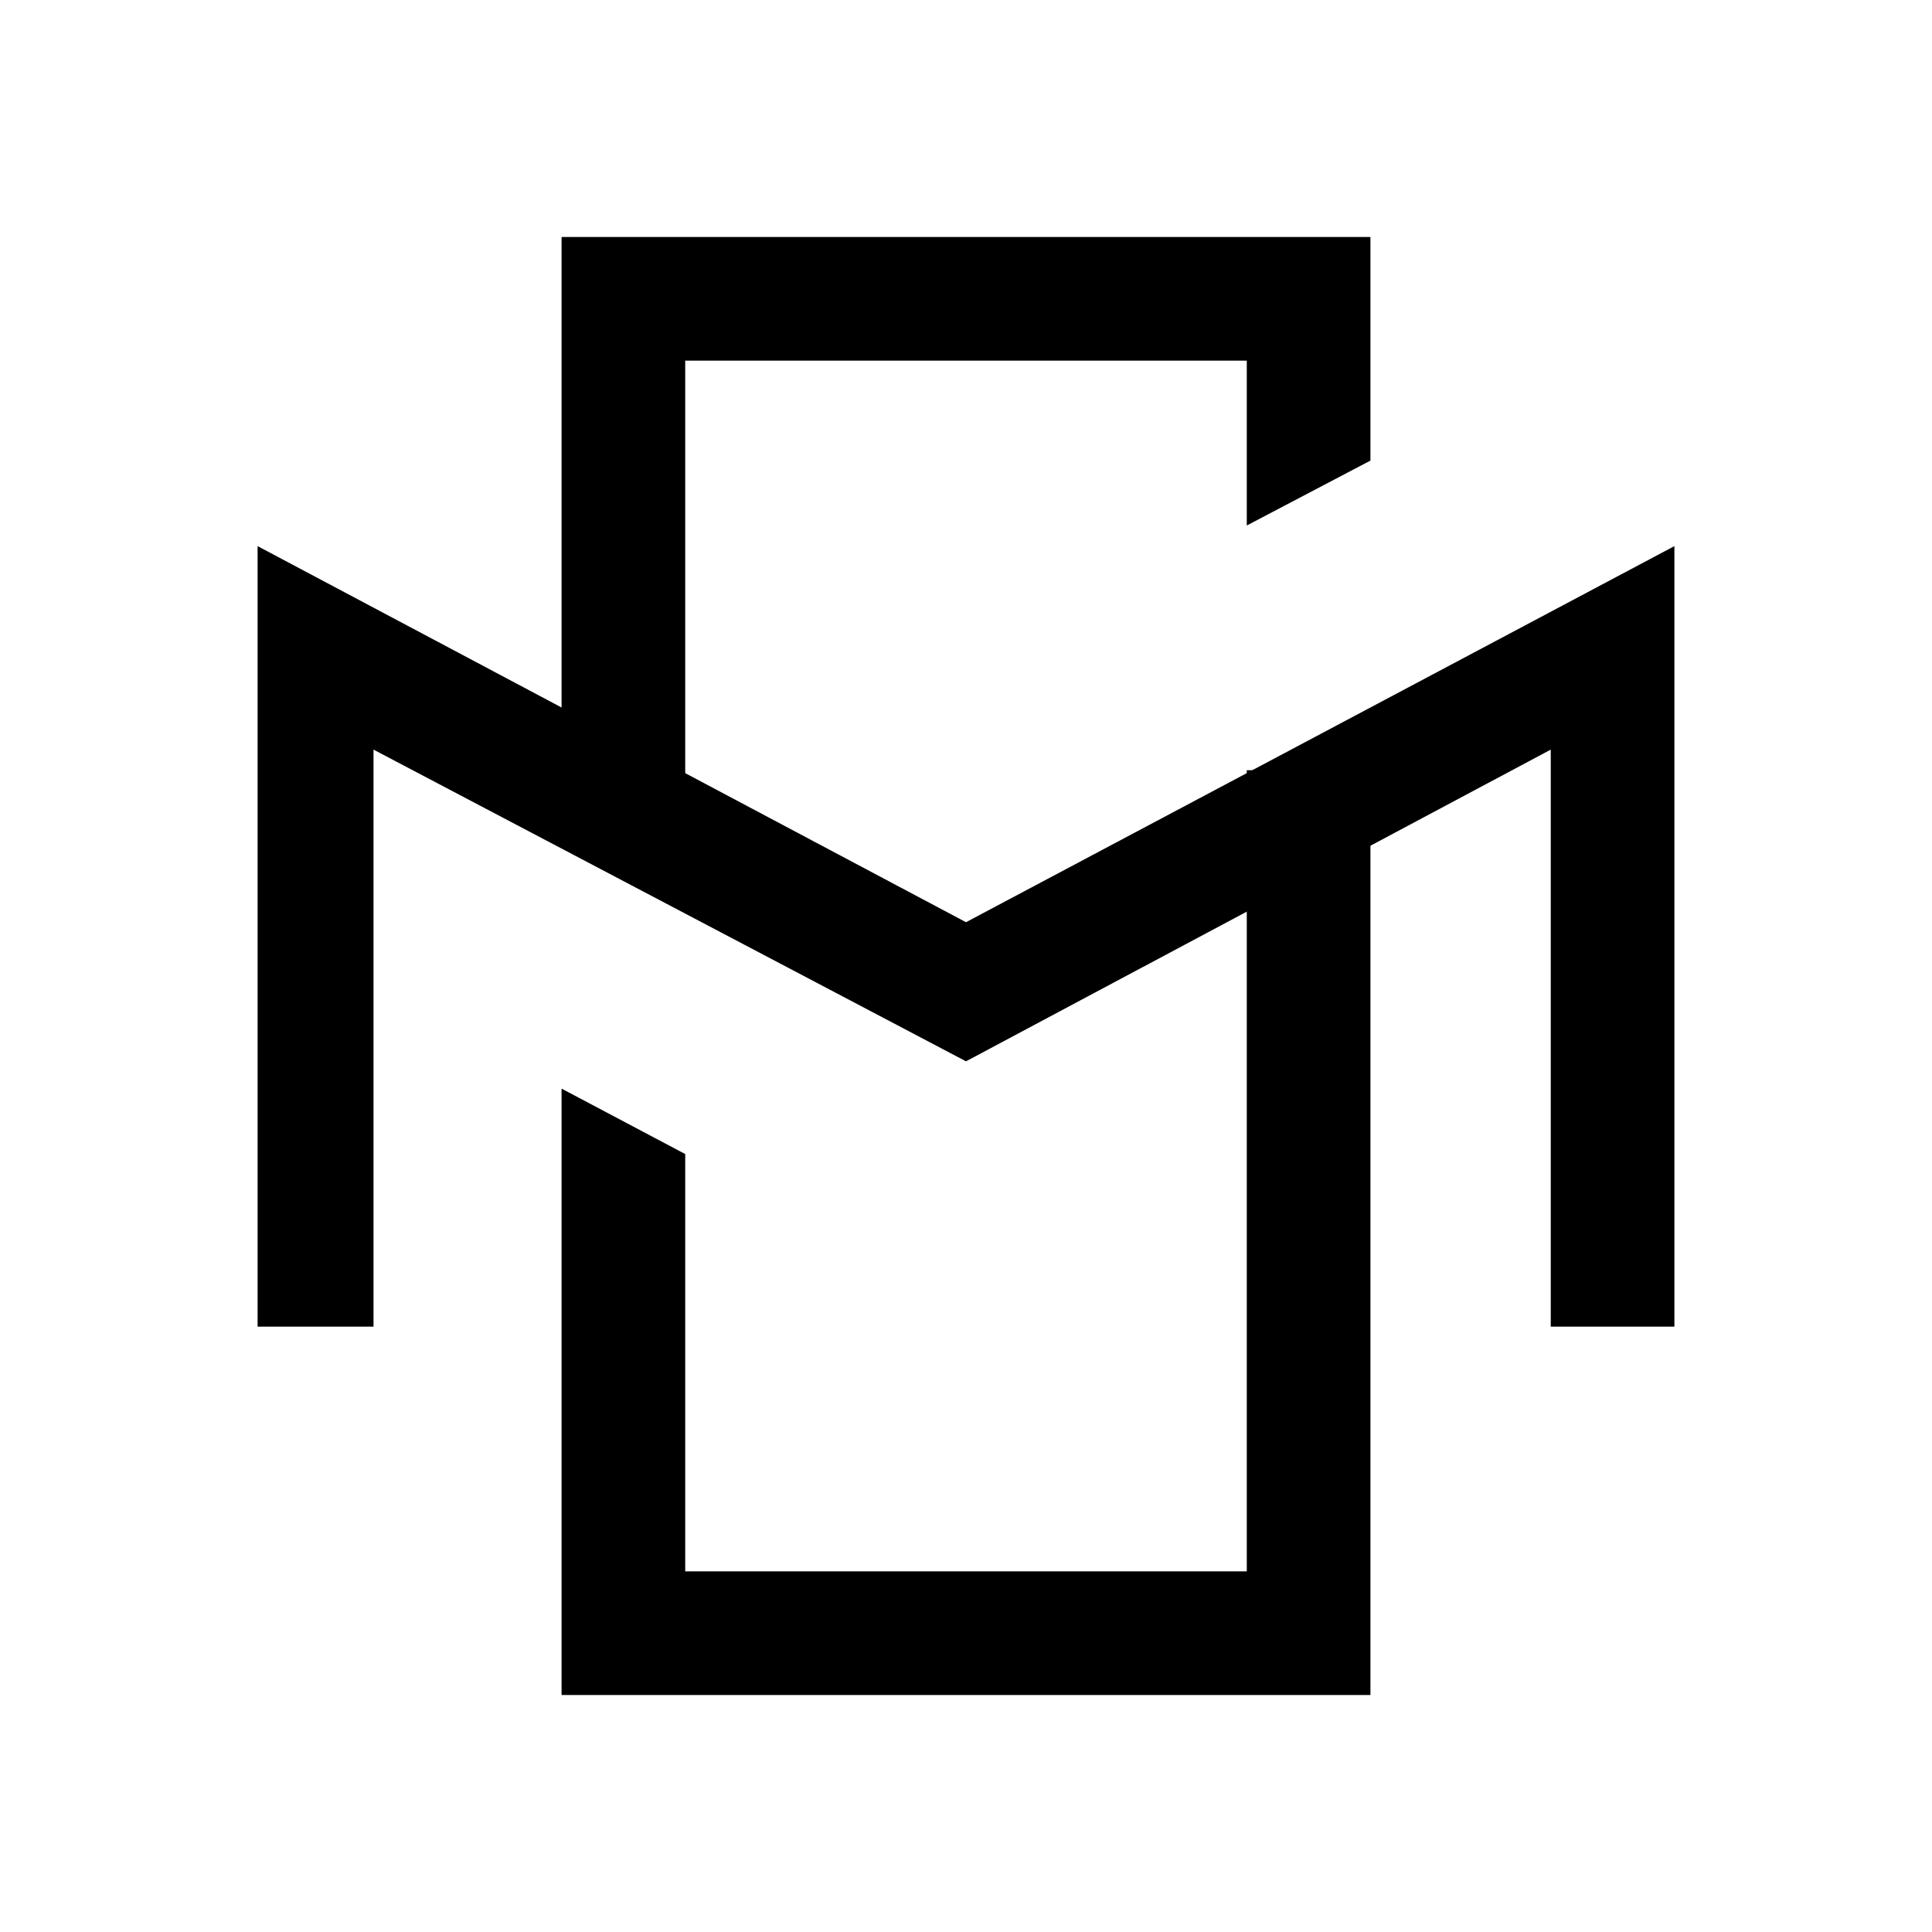
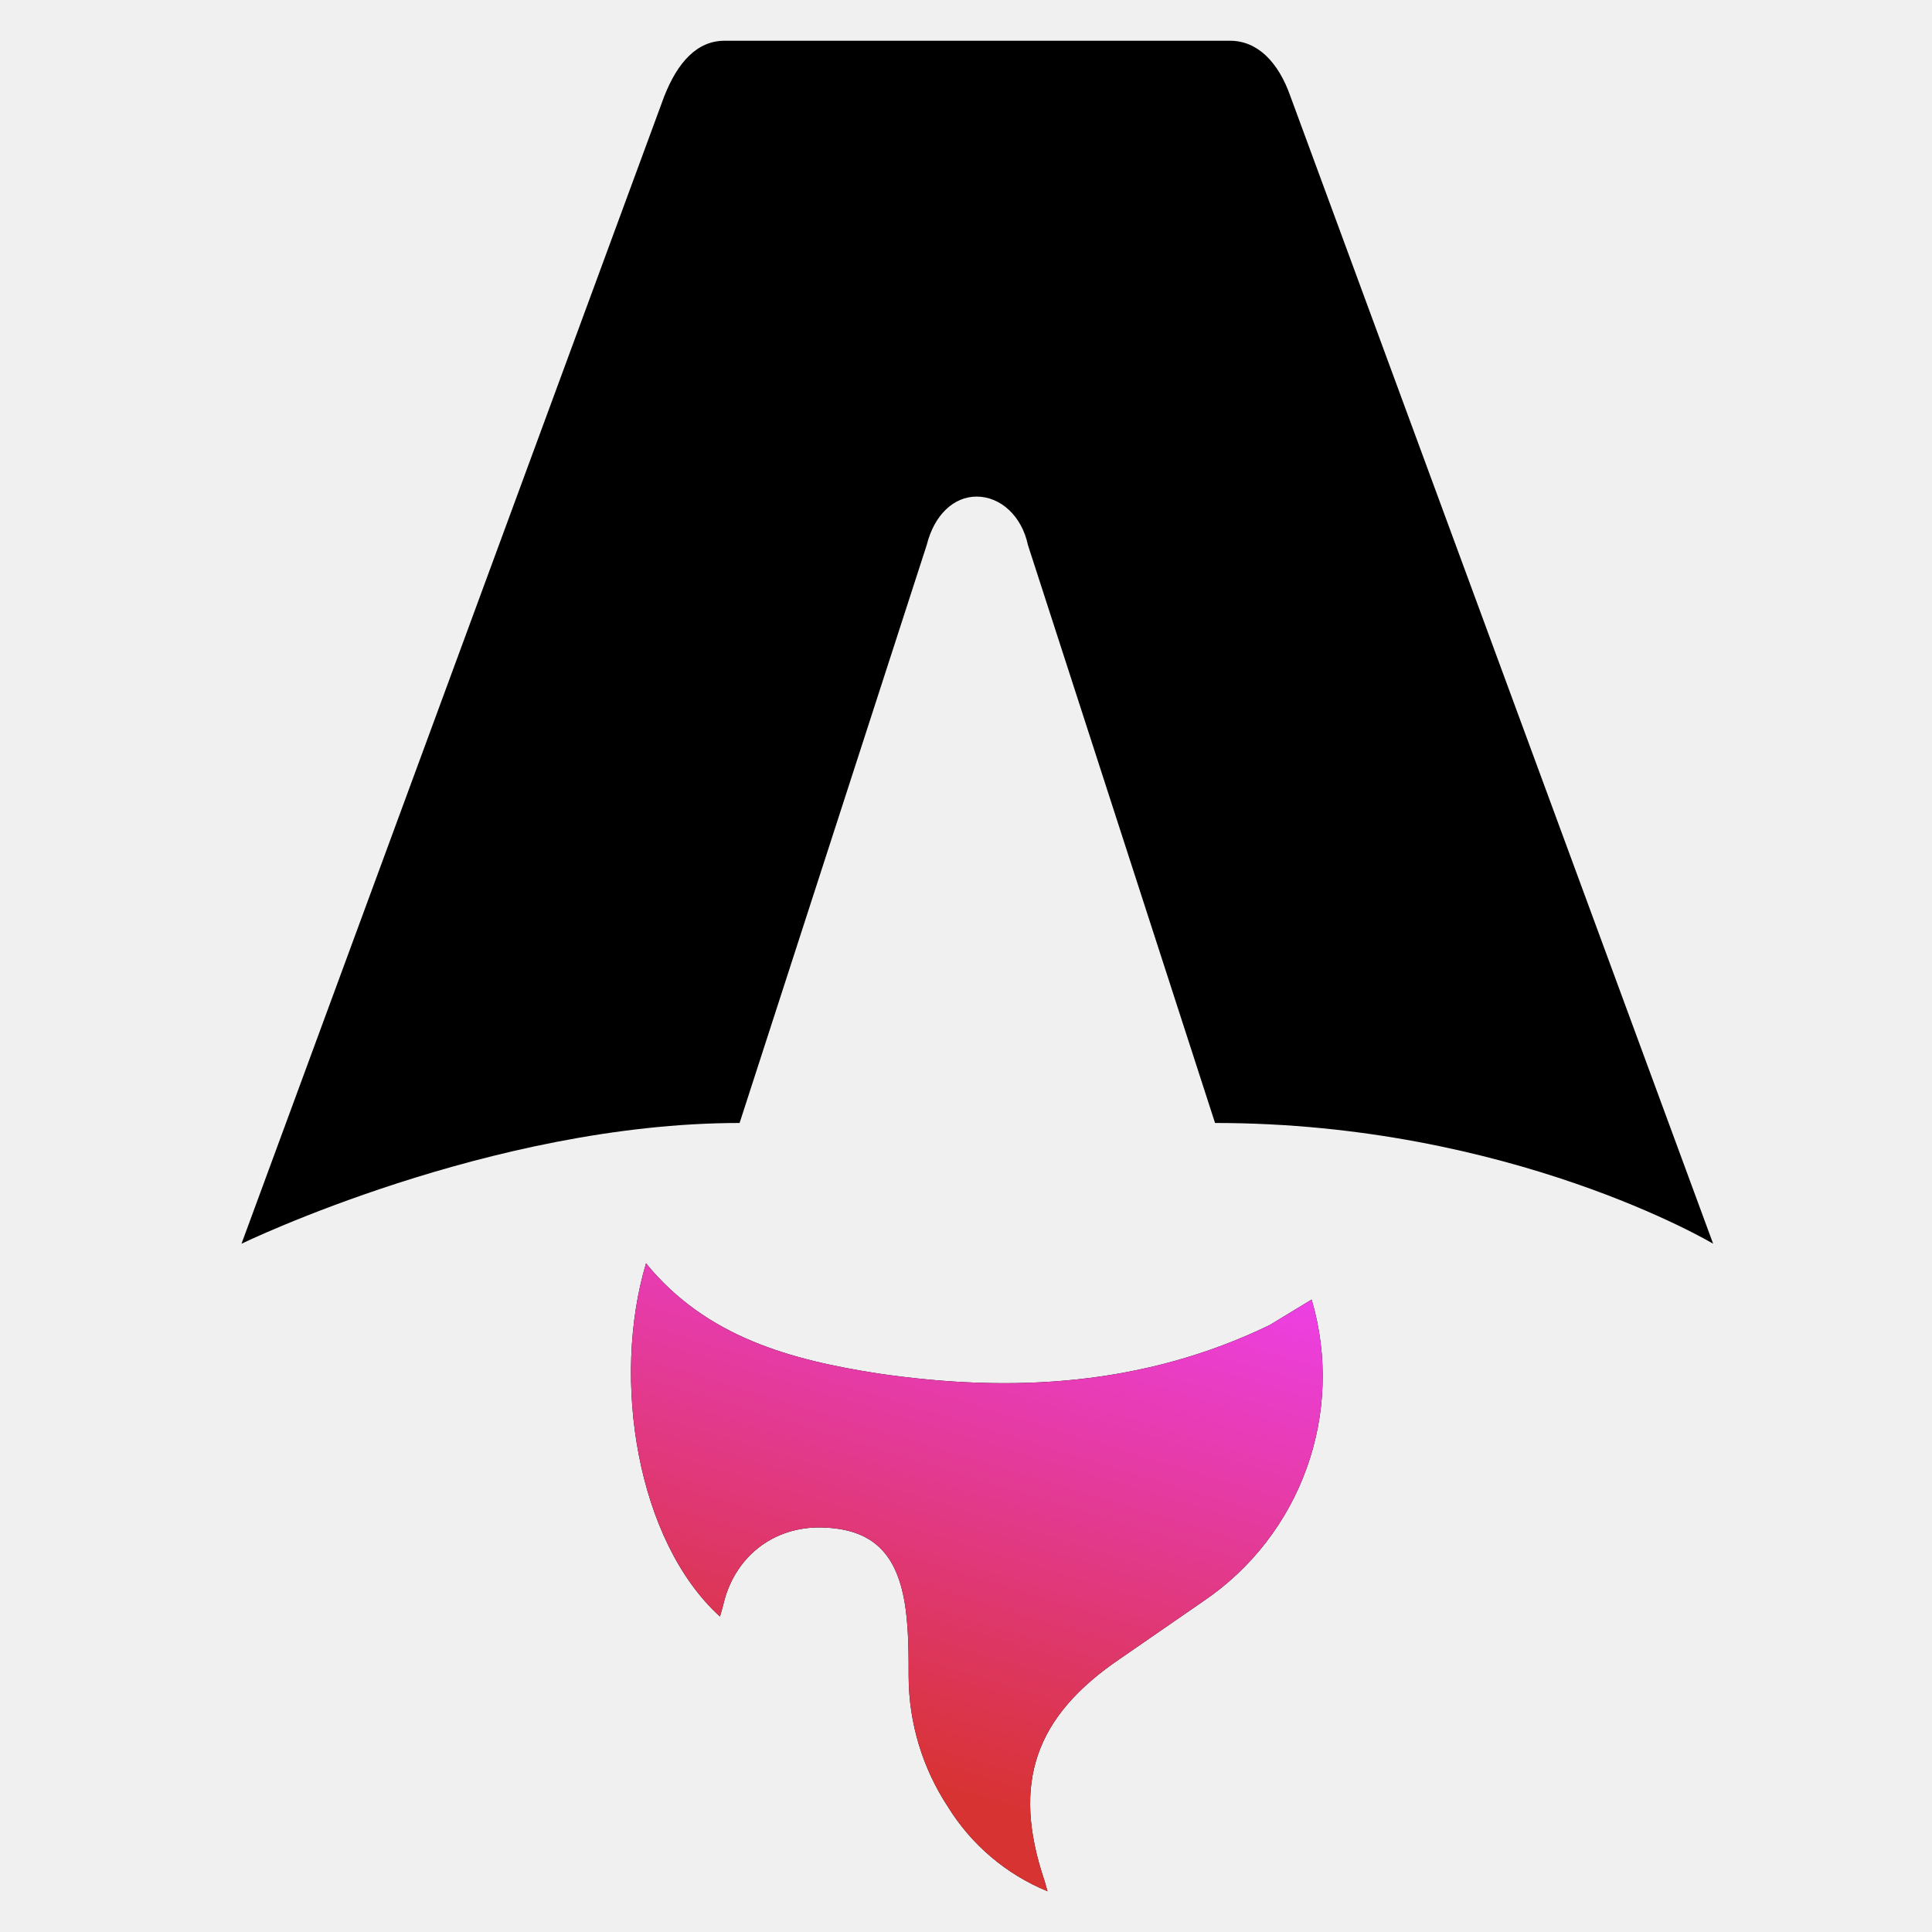
- <svg xmlns="http://www.w3.org/2000/svg" width="20" viewBox="0 0 375 375" height="20" version="1.0">
+ <svg xmlns="http://www.w3.org/2000/svg" viewBox="0 0 128 128">
+   <g>
+     <path d="M47.7 107.1c-5.5-5-7.2-15.7-4.9-23.4 4 4.9 9.6 6.4 15.4 7.3 8.9 1.3 17.6.8 25.9-3.2l2.8-1.7a18 18 0 0 1-7.2 20l-5.5 3.8c-5.6 3.8-7.2 8.2-5 14.7l.2.7a14 14 0 0 1-6.6-5.6 15.8 15.8 0 0 1-2.6-8.6c0-1.5 0-3-.2-4.5-.5-3.7-2.2-5.3-5.5-5.4-3.3-.1-5.9 2-6.6 5.2l-.2.7ZM16 82.4s16.5-8 33-8l12.4-38.3c.5-2 1.8-3.2 3.3-3.2 1.6 0 3 1.3 3.4 3.2l12.4 38.3c19.6 0 33 8 33 8l-28-76c-.8-2.3-2.2-3.7-4-3.7H48c-1.8 0-3.1 1.4-4 3.7l-28 76Z" />
+   </g>
+   <path fill="url(#a)" d="M47.7 107.1c-5.5-5-7.2-15.7-4.9-23.4 4 4.9 9.6 6.4 15.4 7.3 8.9 1.3 17.6.8 25.9-3.2l2.8-1.7a18 18 0 0 1-7.2 20l-5.5 3.8c-5.6 3.8-7.2 8.2-5 14.7l.2.7a14 14 0 0 1-6.6-5.6 15.8 15.8 0 0 1-2.6-8.6c0-1.5 0-3-.2-4.5-.5-3.7-2.2-5.3-5.5-5.4-3.3-.1-5.9 2-6.6 5.2l-.2.7Z" />
  <defs>
-     <clipPath id="prefix__a">
-       <path d="M50 106h275v152H50zm0 0" />
-     </clipPath>
-     <clipPath id="prefix__b">
-       <path d="M109 46h157v283H109zm0 0" />
-     </clipPath>
+     <linearGradient id="a" x1="64.7" x2="77.4" y1="119.2" y2="77.4" gradientUnits="userSpaceOnUse">
+       <stop stop-color="#D83333" />
+       <stop offset="1" stop-color="#F041FF" />
+     </linearGradient>
  </defs>
-   <path fill="#fff" d="M-37.5-37.5h450v450h-450z" />
-   <path fill="#fff" d="M-37.5-37.5h450v450h-450z" />
-   <g clip-path="url(#prefix__a)">
-     <path d="M50 257.5V106l137.5 73L325 106v151.5h-24v-112L187.5 206l-115-60.5v112zm0 0" />
-   </g>
-   <g clip-path="url(#prefix__b)">
-     <path d="M120 46h146v43.4L242 102V70H133v90l-24-12V46zm13 178v81h109V149.5h24V329H109V211.3zm0 0" />
-   </g>
+   <style>
+     g { fill: #000; }
+     @media (prefers-color-scheme: dark) {
+       g { fill: #FFF; }
+     }
+   </style>
</svg>
